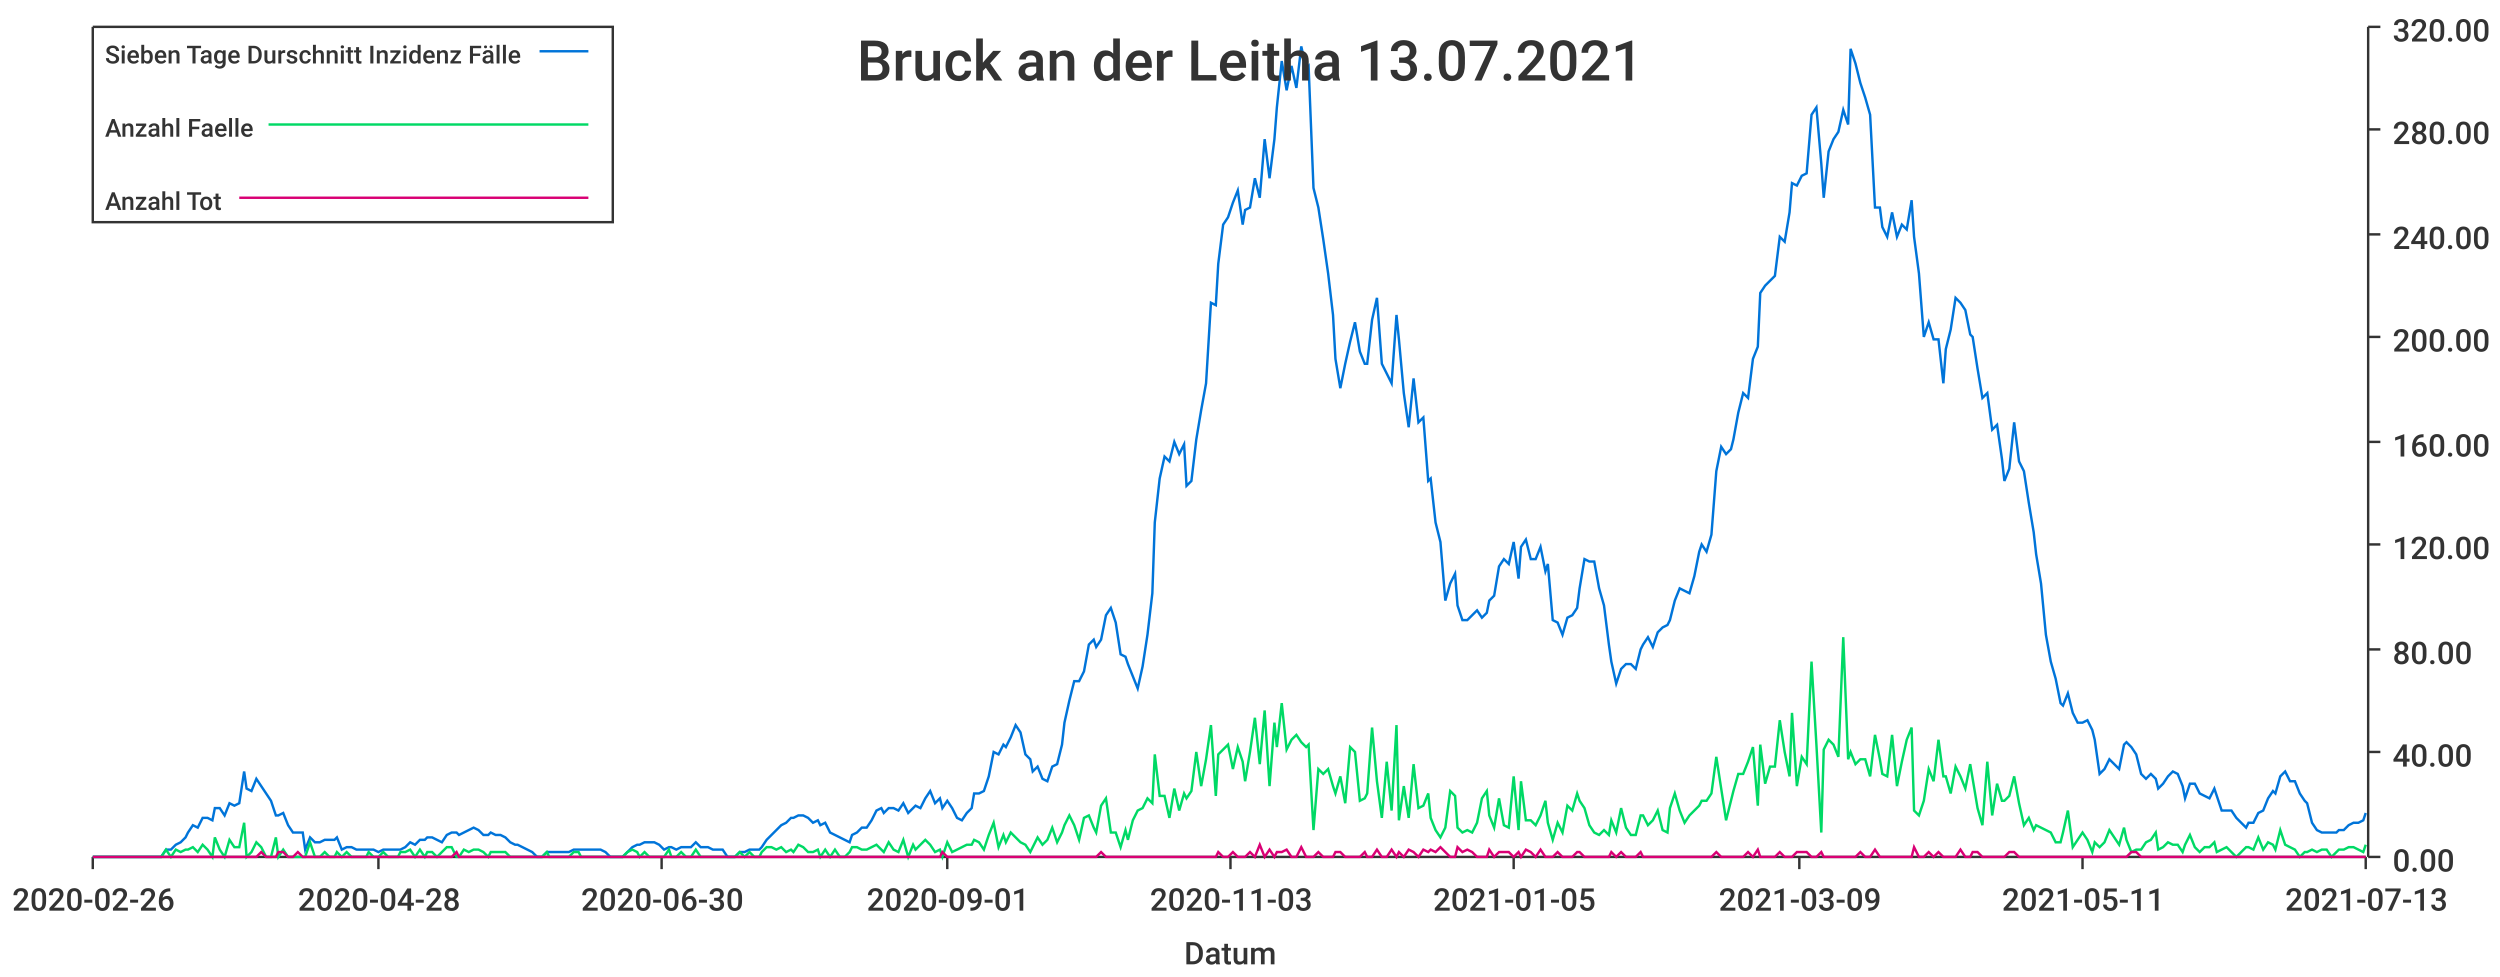
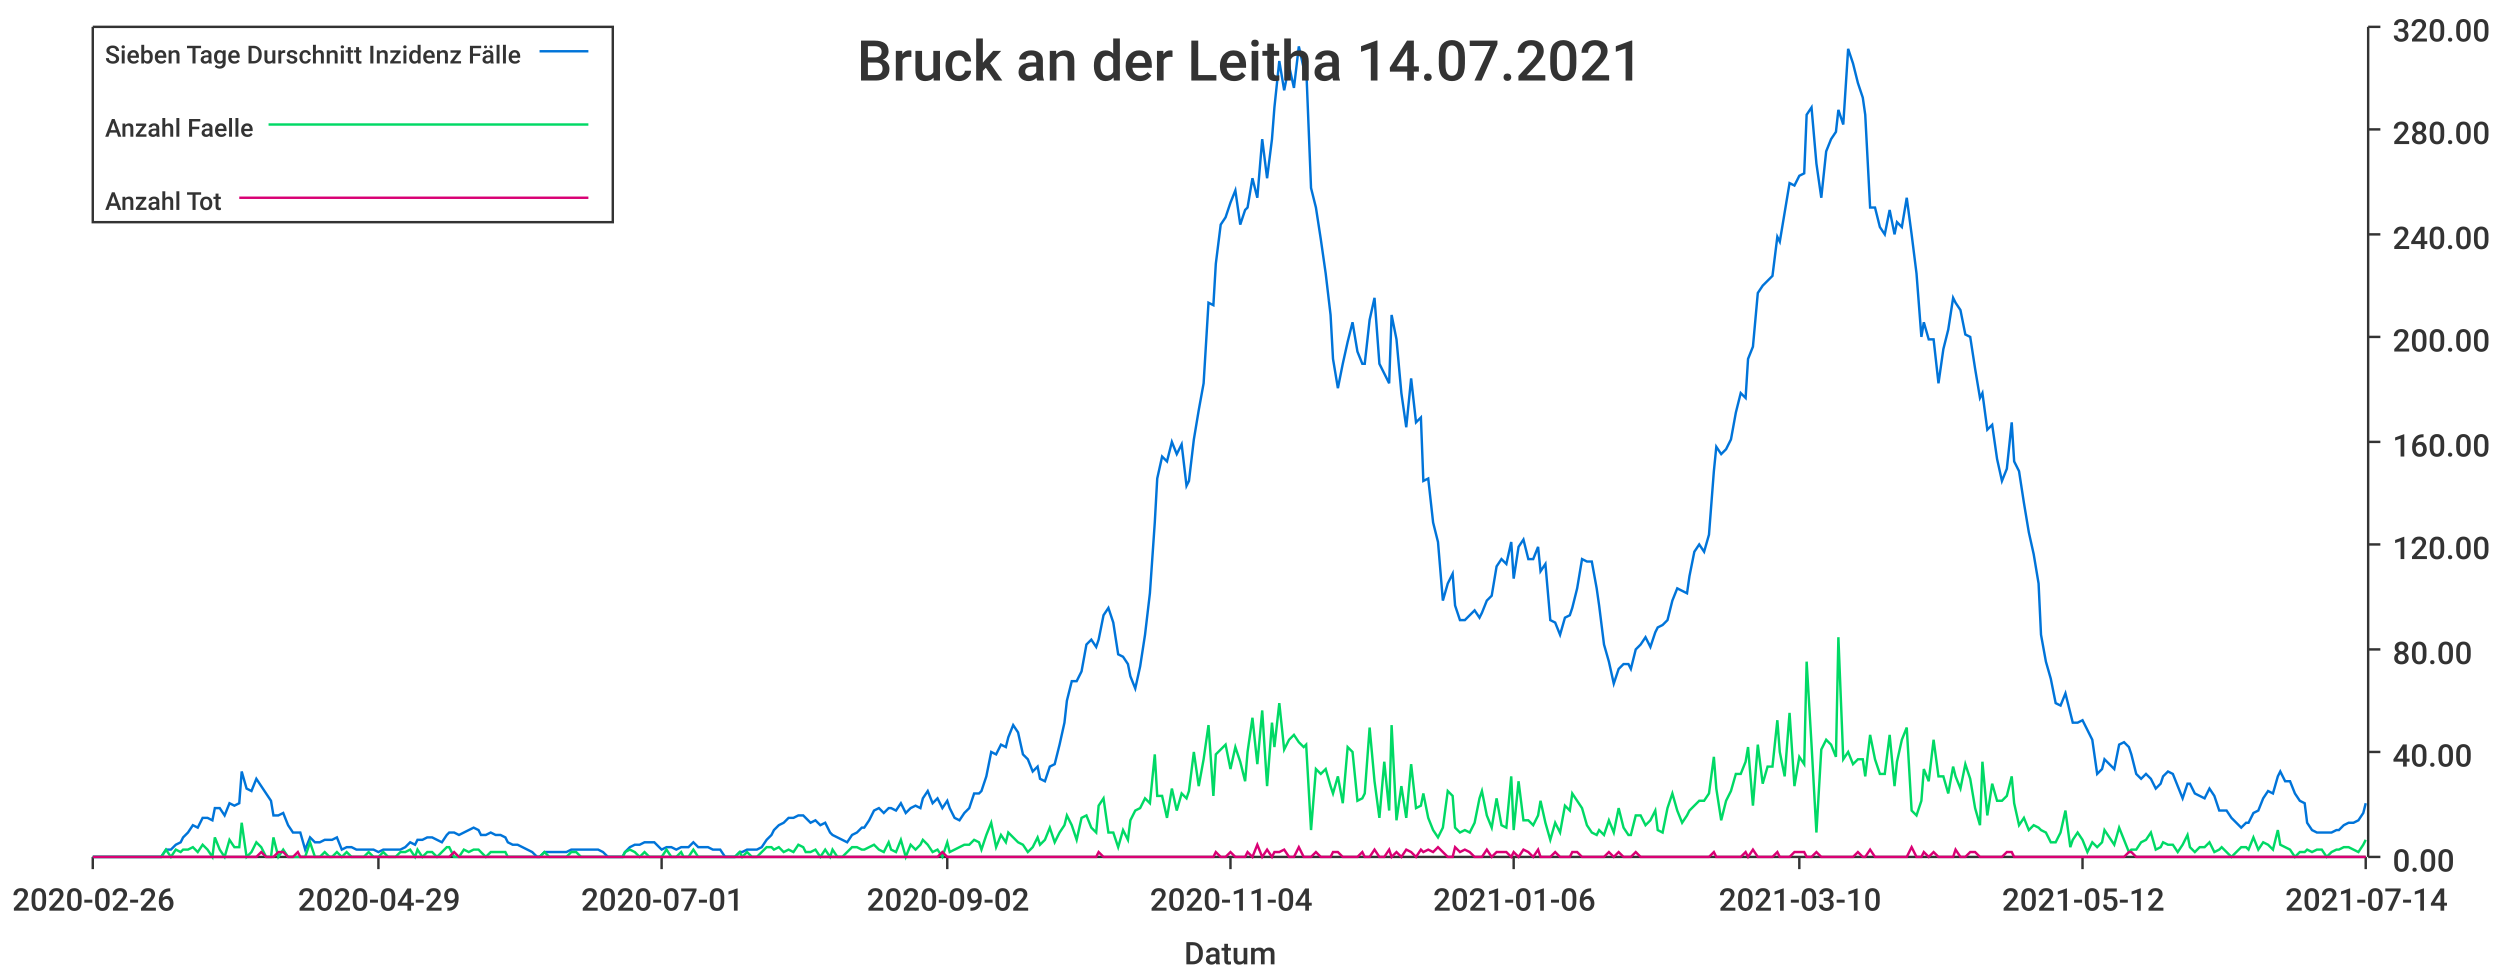
<svg xmlns="http://www.w3.org/2000/svg" width="1024" height="400">\n<path d="M 0 0 L 1024 0 L 1024 400 L 0 400 L 0 0" style="stroke-width:0;stroke:rgba(255,255,255,1.0);fill:rgba(255,255,255,1.0)" />
  <path d="M 38 11 L 969 11 L 969 351 L 38 351 L 38 11" style="stroke-width:0;stroke:rgba(255,255,255,1.0);fill:rgba(255,255,255,1.0)" />
  <path d="M 38 351 L 969 351" style="stroke-width:1;stroke:rgba(51,51,51,1.0);fill:none" />
  <path d="M 38 351 L 38 356" style="stroke-width:1;stroke:rgba(51,51,51,1.0);fill:none" />
  <text x="5" y="373" style="stroke-width:0;stroke:none;fill:rgba(51,51,51,1.0);font-size:12.8px;font-family:'Roboto Medium',sans-serif">2020-02-26</text>
  <path d="M 155 351 L 155 356" style="stroke-width:1;stroke:rgba(51,51,51,1.0);fill:none" />
-   <text x="122" y="373" style="stroke-width:0;stroke:none;fill:rgba(51,51,51,1.0);font-size:12.8px;font-family:'Roboto Medium',sans-serif">2020-04-28</text>
+   <text x="122" y="373" style="stroke-width:0;stroke:none;fill:rgba(51,51,51,1.0);font-size:12.8px;font-family:'Roboto Medium',sans-serif">2020-04-29</text>
  <path d="M 271 351 L 271 356" style="stroke-width:1;stroke:rgba(51,51,51,1.0);fill:none" />
-   <text x="238" y="373" style="stroke-width:0;stroke:none;fill:rgba(51,51,51,1.0);font-size:12.8px;font-family:'Roboto Medium',sans-serif">2020-06-30</text>
+   <text x="238" y="373" style="stroke-width:0;stroke:none;fill:rgba(51,51,51,1.0);font-size:12.8px;font-family:'Roboto Medium',sans-serif">2020-07-01</text>
  <path d="M 388 351 L 388 356" style="stroke-width:1;stroke:rgba(51,51,51,1.0);fill:none" />
-   <text x="355" y="373" style="stroke-width:0;stroke:none;fill:rgba(51,51,51,1.0);font-size:12.8px;font-family:'Roboto Medium',sans-serif">2020-09-01</text>
+   <text x="355" y="373" style="stroke-width:0;stroke:none;fill:rgba(51,51,51,1.0);font-size:12.8px;font-family:'Roboto Medium',sans-serif">2020-09-02</text>
  <path d="M 504 351 L 504 356" style="stroke-width:1;stroke:rgba(51,51,51,1.0);fill:none" />
-   <text x="471" y="373" style="stroke-width:0;stroke:none;fill:rgba(51,51,51,1.0);font-size:12.8px;font-family:'Roboto Medium',sans-serif">2020-11-03</text>
+   <text x="471" y="373" style="stroke-width:0;stroke:none;fill:rgba(51,51,51,1.0);font-size:12.8px;font-family:'Roboto Medium',sans-serif">2020-11-04</text>
  <path d="M 620 351 L 620 356" style="stroke-width:1;stroke:rgba(51,51,51,1.0);fill:none" />
-   <text x="587" y="373" style="stroke-width:0;stroke:none;fill:rgba(51,51,51,1.0);font-size:12.8px;font-family:'Roboto Medium',sans-serif">2021-01-05</text>
+   <text x="587" y="373" style="stroke-width:0;stroke:none;fill:rgba(51,51,51,1.0);font-size:12.8px;font-family:'Roboto Medium',sans-serif">2021-01-06</text>
  <path d="M 737 351 L 737 356" style="stroke-width:1;stroke:rgba(51,51,51,1.0);fill:none" />
-   <text x="704" y="373" style="stroke-width:0;stroke:none;fill:rgba(51,51,51,1.0);font-size:12.8px;font-family:'Roboto Medium',sans-serif">2021-03-09</text>
+   <text x="704" y="373" style="stroke-width:0;stroke:none;fill:rgba(51,51,51,1.0);font-size:12.8px;font-family:'Roboto Medium',sans-serif">2021-03-10</text>
  <path d="M 853 351 L 853 356" style="stroke-width:1;stroke:rgba(51,51,51,1.0);fill:none" />
-   <text x="820" y="373" style="stroke-width:0;stroke:none;fill:rgba(51,51,51,1.0);font-size:12.8px;font-family:'Roboto Medium',sans-serif">2021-05-11</text>
+   <text x="820" y="373" style="stroke-width:0;stroke:none;fill:rgba(51,51,51,1.0);font-size:12.8px;font-family:'Roboto Medium',sans-serif">2021-05-12</text>
  <path d="M 969 351 L 969 356" style="stroke-width:1;stroke:rgba(51,51,51,1.0);fill:none" />
-   <text x="936" y="373" style="stroke-width:0;stroke:none;fill:rgba(51,51,51,1.0);font-size:12.8px;font-family:'Roboto Medium',sans-serif">2021-07-13</text>
+   <text x="936" y="373" style="stroke-width:0;stroke:none;fill:rgba(51,51,51,1.0);font-size:12.8px;font-family:'Roboto Medium',sans-serif">2021-07-14</text>
  <text x="485" y="395" style="stroke-width:0;stroke:none;fill:rgba(51,51,51,1.0);font-size:12.8px;font-family:'Roboto Medium',sans-serif">Datum</text>
  <path d="M 970 351 L 970 11" style="stroke-width:1;stroke:rgba(51,51,51,1.0);fill:none" />
  <path d="M 970 351 L 975 351" style="stroke-width:1;stroke:rgba(51,51,51,1.0);fill:none" />
  <text x="980" y="357" style="stroke-width:0;stroke:none;fill:rgba(51,51,51,1.0);font-size:12.8px;font-family:'Roboto Medium',sans-serif">0.00</text>
  <path d="M 970 308 L 975 308" style="stroke-width:1;stroke:rgba(51,51,51,1.0);fill:none" />
  <text x="980" y="314" style="stroke-width:0;stroke:none;fill:rgba(51,51,51,1.0);font-size:12.8px;font-family:'Roboto Medium',sans-serif">40.00</text>
  <path d="M 970 266 L 975 266" style="stroke-width:1;stroke:rgba(51,51,51,1.0);fill:none" />
  <text x="980" y="272" style="stroke-width:0;stroke:none;fill:rgba(51,51,51,1.0);font-size:12.8px;font-family:'Roboto Medium',sans-serif">80.00</text>
  <path d="M 970 223 L 975 223" style="stroke-width:1;stroke:rgba(51,51,51,1.0);fill:none" />
  <text x="980" y="229" style="stroke-width:0;stroke:none;fill:rgba(51,51,51,1.0);font-size:12.8px;font-family:'Roboto Medium',sans-serif">120.00</text>
  <path d="M 970 181 L 975 181" style="stroke-width:1;stroke:rgba(51,51,51,1.0);fill:none" />
  <text x="980" y="187" style="stroke-width:0;stroke:none;fill:rgba(51,51,51,1.0);font-size:12.8px;font-family:'Roboto Medium',sans-serif">160.00</text>
  <path d="M 970 138 L 975 138" style="stroke-width:1;stroke:rgba(51,51,51,1.0);fill:none" />
  <text x="980" y="144" style="stroke-width:0;stroke:none;fill:rgba(51,51,51,1.0);font-size:12.8px;font-family:'Roboto Medium',sans-serif">200.00</text>
  <path d="M 970 96 L 975 96" style="stroke-width:1;stroke:rgba(51,51,51,1.0);fill:none" />
  <text x="980" y="102" style="stroke-width:0;stroke:none;fill:rgba(51,51,51,1.0);font-size:12.8px;font-family:'Roboto Medium',sans-serif">240.00</text>
  <path d="M 970 53 L 975 53" style="stroke-width:1;stroke:rgba(51,51,51,1.0);fill:none" />
  <text x="980" y="59" style="stroke-width:0;stroke:none;fill:rgba(51,51,51,1.0);font-size:12.8px;font-family:'Roboto Medium',sans-serif">280.00</text>
  <path d="M 970 11 L 975 11" style="stroke-width:1;stroke:rgba(51,51,51,1.0);fill:none" />
  <text x="980" y="17" style="stroke-width:0;stroke:none;fill:rgba(51,51,51,1.0);font-size:12.8px;font-family:'Roboto Medium',sans-serif">320.00</text>
-   <path d="M 38 351 L 40 351 L 42 351 L 44 351 L 46 351 L 48 351 L 50 351 L 51 351 L 53 351 L 55 351 L 57 351 L 59 351 L 61 351 L 63 351 L 64 351 L 66 351 L 68 348 L 70 348 L 72 346 L 74 345 L 76 343 L 77 341 L 79 338 L 81 339 L 83 335 L 85 335 L 87 336 L 88 331 L 90 331 L 92 334 L 94 329 L 96 330 L 98 329 L 100 316 L 101 323 L 103 324 L 105 319 L 107 322 L 109 325 L 111 328 L 113 334 L 114 334 L 116 333 L 118 338 L 120 341 L 122 341 L 124 341 L 125 348 L 127 343 L 129 345 L 131 345 L 133 344 L 135 344 L 137 344 L 138 343 L 140 348 L 142 347 L 144 347 L 146 348 L 148 348 L 150 348 L 151 348 L 153 348 L 155 349 L 157 348 L 159 348 L 161 348 L 163 348 L 164 348 L 166 347 L 168 345 L 170 346 L 172 344 L 174 344 L 175 343 L 177 343 L 179 344 L 181 345 L 183 342 L 185 341 L 187 341 L 188 342 L 190 341 L 192 340 L 194 339 L 196 340 L 198 342 L 200 342 L 201 341 L 203 342 L 205 342 L 207 343 L 209 345 L 211 346 L 212 346 L 214 347 L 216 348 L 218 349 L 220 351 L 222 351 L 224 349 L 225 349 L 227 349 L 229 349 L 231 349 L 233 349 L 235 348 L 237 348 L 238 348 L 240 348 L 242 348 L 244 348 L 246 348 L 248 349 L 250 351 L 251 351 L 253 351 L 255 351 L 257 349 L 259 347 L 261 346 L 262 346 L 264 345 L 266 345 L 268 345 L 270 346 L 272 348 L 274 347 L 275 347 L 277 348 L 279 347 L 281 347 L 283 347 L 285 345 L 287 347 L 288 347 L 290 347 L 292 348 L 294 348 L 296 348 L 298 351 L 299 351 L 301 351 L 303 349 L 305 349 L 307 348 L 309 348 L 311 348 L 312 347 L 314 344 L 316 342 L 318 340 L 320 338 L 322 337 L 324 335 L 325 335 L 327 334 L 329 334 L 331 335 L 333 337 L 335 336 L 336 338 L 338 337 L 340 341 L 342 342 L 344 343 L 346 344 L 348 345 L 349 342 L 351 341 L 353 339 L 355 339 L 357 336 L 359 332 L 361 331 L 362 333 L 364 331 L 366 331 L 368 332 L 370 329 L 372 333 L 374 331 L 375 330 L 377 331 L 379 327 L 381 324 L 383 329 L 385 327 L 386 331 L 388 328 L 390 331 L 392 335 L 394 336 L 396 333 L 398 331 L 399 325 L 401 325 L 403 324 L 405 318 L 407 308 L 409 309 L 411 305 L 412 306 L 414 302 L 416 297 L 418 300 L 420 309 L 422 311 L 423 316 L 425 314 L 427 319 L 429 320 L 431 314 L 433 313 L 435 305 L 436 296 L 438 287 L 440 279 L 442 279 L 444 275 L 446 264 L 448 262 L 449 265 L 451 262 L 453 252 L 455 249 L 457 255 L 459 268 L 461 269 L 462 272 L 464 277 L 466 282 L 468 273 L 470 260 L 472 243 L 473 214 L 475 196 L 477 187 L 479 189 L 481 181 L 483 186 L 485 182 L 486 199 L 488 197 L 490 180 L 492 168 L 494 157 L 496 124 L 498 125 L 499 108 L 501 92 L 503 89 L 505 83 L 507 78 L 509 92 L 510 86 L 512 85 L 514 73 L 516 81 L 518 57 L 520 73 L 522 57 L 523 44 L 525 25 L 527 37 L 529 27 L 531 36 L 533 19 L 535 28 L 536 27 L 538 77 L 540 85 L 542 98 L 544 112 L 546 129 L 547 147 L 549 159 L 551 149 L 553 140 L 555 132 L 557 144 L 559 149 L 560 149 L 562 131 L 564 122 L 566 149 L 568 153 L 570 157 L 572 129 L 573 139 L 575 161 L 577 175 L 579 155 L 581 173 L 583 171 L 585 197 L 586 196 L 588 214 L 590 222 L 592 246 L 594 239 L 596 235 L 597 248 L 599 254 L 601 254 L 603 252 L 605 250 L 607 253 L 609 251 L 610 246 L 612 244 L 614 232 L 616 229 L 618 231 L 620 222 L 622 237 L 623 224 L 625 221 L 627 229 L 629 229 L 631 224 L 633 234 L 634 231 L 636 254 L 638 255 L 640 260 L 642 253 L 644 252 L 646 249 L 647 241 L 649 229 L 651 230 L 653 230 L 655 241 L 657 248 L 659 264 L 660 271 L 662 280 L 664 274 L 666 272 L 668 272 L 670 274 L 672 266 L 673 264 L 675 261 L 677 265 L 679 259 L 681 257 L 683 256 L 684 254 L 686 246 L 688 241 L 690 242 L 692 243 L 694 236 L 696 226 L 697 223 L 699 226 L 701 219 L 703 193 L 705 183 L 707 186 L 709 184 L 710 180 L 712 169 L 714 161 L 716 163 L 718 147 L 720 142 L 721 120 L 723 117 L 725 115 L 727 113 L 729 97 L 731 99 L 733 87 L 734 75 L 736 76 L 738 72 L 740 71 L 742 47 L 744 44 L 746 67 L 747 81 L 749 62 L 751 57 L 753 54 L 755 45 L 757 51 L 758 20 L 760 26 L 762 34 L 764 40 L 766 47 L 768 85 L 770 85 L 771 93 L 773 97 L 775 87 L 777 97 L 779 92 L 781 94 L 783 82 L 784 97 L 786 112 L 788 138 L 790 132 L 792 139 L 794 139 L 796 157 L 797 143 L 799 135 L 801 122 L 803 124 L 805 127 L 807 137 L 808 138 L 810 151 L 812 163 L 814 161 L 816 176 L 818 174 L 820 188 L 821 197 L 823 192 L 825 173 L 827 189 L 829 193 L 831 206 L 833 218 L 834 227 L 836 239 L 838 260 L 840 271 L 842 278 L 844 288 L 845 289 L 847 284 L 849 292 L 851 296 L 853 296 L 855 295 L 857 299 L 858 303 L 860 317 L 862 315 L 864 311 L 866 313 L 868 315 L 870 305 L 871 304 L 873 306 L 875 309 L 877 317 L 879 319 L 881 317 L 883 319 L 884 323 L 886 321 L 888 318 L 890 316 L 892 317 L 894 322 L 895 327 L 897 321 L 899 321 L 901 325 L 903 326 L 905 327 L 907 323 L 908 326 L 910 332 L 912 332 L 914 332 L 916 335 L 918 337 L 920 339 L 921 337 L 923 337 L 925 333 L 927 332 L 929 327 L 931 324 L 932 325 L 934 318 L 936 316 L 938 320 L 940 320 L 942 325 L 944 328 L 945 329 L 947 337 L 949 340 L 951 341 L 953 341 L 955 341 L 957 341 L 958 340 L 960 340 L 962 338 L 964 337 L 966 337 L 968 336 L 969 333" style="stroke-width:1;stroke:rgba(0,116,217,1.0);fill:none" />
-   <path d="M 38 351 L 40 351 L 42 351 L 44 351 L 46 351 L 48 351 L 50 351 L 51 351 L 53 351 L 55 351 L 57 351 L 59 351 L 61 351 L 63 351 L 64 351 L 66 351 L 68 348 L 70 351 L 72 348 L 74 349 L 76 348 L 77 348 L 79 347 L 81 349 L 83 346 L 85 348 L 87 351 L 88 343 L 90 348 L 92 351 L 94 344 L 96 347 L 98 347 L 100 337 L 101 351 L 103 349 L 105 345 L 107 347 L 109 351 L 111 351 L 113 343 L 114 351 L 116 348 L 118 351 L 120 351 L 122 351 L 124 351 L 125 351 L 127 345 L 129 351 L 131 351 L 133 349 L 135 351 L 137 351 L 138 349 L 140 351 L 142 349 L 144 351 L 146 351 L 148 351 L 150 351 L 151 349 L 153 351 L 155 351 L 157 349 L 159 351 L 161 351 L 163 351 L 164 349 L 166 349 L 168 348 L 170 351 L 172 348 L 174 351 L 175 349 L 177 349 L 179 351 L 181 349 L 183 347 L 185 347 L 187 351 L 188 351 L 190 348 L 192 349 L 194 348 L 196 348 L 198 349 L 200 351 L 201 349 L 203 349 L 205 349 L 207 349 L 209 351 L 211 351 L 212 351 L 214 351 L 216 351 L 218 351 L 220 351 L 222 351 L 224 349 L 225 351 L 227 351 L 229 351 L 231 351 L 233 351 L 235 349 L 237 349 L 238 351 L 240 351 L 242 351 L 244 351 L 246 351 L 248 351 L 250 351 L 251 351 L 253 351 L 255 351 L 257 349 L 259 348 L 261 349 L 262 351 L 264 349 L 266 351 L 268 351 L 270 351 L 272 351 L 274 348 L 275 351 L 277 351 L 279 349 L 281 351 L 283 351 L 285 348 L 287 351 L 288 351 L 290 351 L 292 351 L 294 351 L 296 351 L 298 351 L 299 351 L 301 351 L 303 349 L 305 351 L 307 349 L 309 351 L 311 351 L 312 349 L 314 347 L 316 347 L 318 348 L 320 347 L 322 349 L 324 348 L 325 349 L 327 346 L 329 347 L 331 349 L 333 349 L 335 348 L 336 351 L 338 348 L 340 351 L 342 348 L 344 351 L 346 351 L 348 349 L 349 347 L 351 347 L 353 348 L 355 348 L 357 347 L 359 346 L 361 348 L 362 349 L 364 345 L 366 348 L 368 349 L 370 344 L 372 351 L 374 346 L 375 348 L 377 346 L 379 344 L 381 346 L 383 349 L 385 348 L 386 351 L 388 345 L 390 349 L 392 348 L 394 347 L 396 346 L 398 346 L 399 344 L 401 345 L 403 348 L 405 342 L 407 337 L 409 347 L 411 342 L 412 345 L 414 341 L 416 343 L 418 345 L 420 346 L 422 349 L 423 347 L 425 343 L 427 346 L 429 344 L 431 339 L 433 345 L 435 341 L 436 338 L 438 334 L 440 338 L 442 344 L 444 335 L 446 334 L 448 339 L 449 341 L 451 330 L 453 327 L 455 341 L 457 341 L 459 347 L 461 340 L 462 344 L 464 336 L 466 332 L 468 331 L 470 327 L 472 329 L 473 309 L 475 326 L 477 326 L 479 335 L 481 323 L 483 332 L 485 325 L 486 327 L 488 324 L 490 308 L 492 322 L 494 311 L 496 297 L 498 326 L 499 309 L 501 307 L 503 305 L 505 315 L 507 306 L 509 312 L 510 320 L 512 308 L 514 294 L 516 313 L 518 291 L 520 322 L 522 296 L 523 306 L 525 288 L 527 307 L 529 303 L 531 301 L 533 304 L 535 306 L 536 305 L 538 340 L 540 315 L 542 317 L 544 315 L 546 322 L 547 325 L 549 318 L 551 329 L 553 306 L 555 308 L 557 328 L 559 327 L 560 325 L 562 298 L 564 320 L 566 335 L 568 312 L 570 332 L 572 297 L 573 336 L 575 322 L 577 335 L 579 313 L 581 331 L 583 330 L 585 325 L 586 335 L 588 340 L 590 343 L 592 339 L 594 324 L 596 326 L 597 339 L 599 341 L 601 340 L 603 341 L 605 337 L 607 327 L 609 324 L 610 334 L 612 339 L 614 327 L 616 338 L 618 339 L 620 318 L 622 340 L 623 320 L 625 336 L 627 336 L 629 338 L 631 334 L 633 328 L 634 337 L 636 344 L 638 337 L 640 341 L 642 330 L 644 332 L 646 325 L 647 328 L 649 331 L 651 338 L 653 341 L 655 342 L 657 340 L 659 342 L 660 336 L 662 341 L 664 331 L 666 339 L 668 342 L 670 342 L 672 334 L 673 334 L 675 338 L 677 336 L 679 332 L 681 340 L 683 341 L 684 331 L 686 325 L 688 332 L 690 337 L 692 334 L 694 332 L 696 330 L 697 328 L 699 328 L 701 325 L 703 310 L 705 323 L 707 336 L 709 328 L 710 324 L 712 317 L 714 317 L 716 312 L 718 306 L 720 330 L 721 305 L 723 321 L 725 314 L 727 314 L 729 295 L 731 308 L 733 318 L 734 292 L 736 322 L 738 310 L 740 313 L 742 271 L 744 305 L 746 341 L 747 307 L 749 303 L 751 305 L 753 310 L 755 261 L 757 311 L 758 308 L 760 313 L 762 311 L 764 311 L 766 318 L 768 301 L 770 311 L 771 317 L 773 318 L 775 301 L 777 322 L 779 312 L 781 303 L 783 298 L 784 332 L 786 334 L 788 328 L 790 315 L 792 320 L 794 303 L 796 318 L 797 318 L 799 325 L 801 314 L 803 318 L 805 323 L 807 313 L 808 319 L 810 331 L 812 338 L 814 312 L 816 334 L 818 321 L 820 328 L 821 328 L 823 326 L 825 318 L 827 329 L 829 338 L 831 335 L 833 340 L 834 338 L 836 339 L 838 340 L 840 341 L 842 345 L 844 345 L 845 341 L 847 332 L 849 347 L 851 344 L 853 341 L 855 344 L 857 349 L 858 345 L 860 347 L 862 345 L 864 340 L 866 343 L 868 346 L 870 339 L 871 344 L 873 349 L 875 348 L 877 348 L 879 345 L 881 344 L 883 341 L 884 348 L 886 347 L 888 345 L 890 346 L 892 346 L 894 349 L 895 346 L 897 342 L 899 347 L 901 349 L 903 347 L 905 347 L 907 345 L 908 349 L 910 348 L 912 347 L 914 349 L 916 351 L 918 349 L 920 347 L 921 347 L 923 348 L 925 343 L 927 348 L 929 345 L 931 346 L 932 348 L 934 340 L 936 346 L 938 347 L 940 348 L 942 351 L 944 349 L 945 349 L 947 348 L 949 349 L 951 348 L 953 348 L 955 351 L 957 349 L 958 348 L 960 348 L 962 347 L 964 347 L 966 348 L 968 349 L 969 346" style="stroke-width:1;stroke:rgba(0,217,101,1.0);fill:none" />
-   <path d="M 38 351 L 40 351 L 42 351 L 44 351 L 46 351 L 48 351 L 50 351 L 51 351 L 53 351 L 55 351 L 57 351 L 59 351 L 61 351 L 63 351 L 64 351 L 66 351 L 68 351 L 70 351 L 72 351 L 74 351 L 76 351 L 77 351 L 79 351 L 81 351 L 83 351 L 85 351 L 87 351 L 88 351 L 90 351 L 92 351 L 94 351 L 96 351 L 98 351 L 100 351 L 101 351 L 103 351 L 105 351 L 107 349 L 109 351 L 111 351 L 113 351 L 114 349 L 116 349 L 118 351 L 120 351 L 122 349 L 124 351 L 125 351 L 127 351 L 129 351 L 131 351 L 133 351 L 135 351 L 137 351 L 138 351 L 140 351 L 142 351 L 144 351 L 146 351 L 148 351 L 150 351 L 151 351 L 153 351 L 155 351 L 157 351 L 159 351 L 161 351 L 163 351 L 164 351 L 166 351 L 168 351 L 170 351 L 172 351 L 174 351 L 175 351 L 177 351 L 179 351 L 181 351 L 183 351 L 185 351 L 187 349 L 188 351 L 190 351 L 192 351 L 194 351 L 196 351 L 198 351 L 200 351 L 201 351 L 203 351 L 205 351 L 207 351 L 209 351 L 211 351 L 212 351 L 214 351 L 216 351 L 218 351 L 220 351 L 222 351 L 224 351 L 225 351 L 227 351 L 229 351 L 231 351 L 233 351 L 235 351 L 237 351 L 238 351 L 240 351 L 242 351 L 244 351 L 246 351 L 248 351 L 250 351 L 251 351 L 253 351 L 255 351 L 257 351 L 259 351 L 261 351 L 262 351 L 264 351 L 266 351 L 268 351 L 270 351 L 272 351 L 274 351 L 275 351 L 277 351 L 279 351 L 281 351 L 283 351 L 285 351 L 287 351 L 288 351 L 290 351 L 292 351 L 294 351 L 296 351 L 298 351 L 299 351 L 301 351 L 303 351 L 305 351 L 307 351 L 309 351 L 311 351 L 312 351 L 314 351 L 316 351 L 318 351 L 320 351 L 322 351 L 324 351 L 325 351 L 327 351 L 329 351 L 331 351 L 333 351 L 335 351 L 336 351 L 338 351 L 340 351 L 342 351 L 344 351 L 346 351 L 348 351 L 349 351 L 351 351 L 353 351 L 355 351 L 357 351 L 359 351 L 361 351 L 362 351 L 364 351 L 366 351 L 368 351 L 370 351 L 372 351 L 374 351 L 375 351 L 377 351 L 379 351 L 381 351 L 383 351 L 385 351 L 386 349 L 388 351 L 390 351 L 392 351 L 394 351 L 396 351 L 398 351 L 399 351 L 401 351 L 403 351 L 405 351 L 407 351 L 409 351 L 411 351 L 412 351 L 414 351 L 416 351 L 418 351 L 420 351 L 422 351 L 423 351 L 425 351 L 427 351 L 429 351 L 431 351 L 433 351 L 435 351 L 436 351 L 438 351 L 440 351 L 442 351 L 444 351 L 446 351 L 448 351 L 449 351 L 451 349 L 453 351 L 455 351 L 457 351 L 459 351 L 461 351 L 462 351 L 464 351 L 466 351 L 468 351 L 470 351 L 472 351 L 473 351 L 475 351 L 477 351 L 479 351 L 481 351 L 483 351 L 485 351 L 486 351 L 488 351 L 490 351 L 492 351 L 494 351 L 496 351 L 498 351 L 499 349 L 501 351 L 503 351 L 505 349 L 507 351 L 509 351 L 510 351 L 512 349 L 514 351 L 516 346 L 518 351 L 520 348 L 522 351 L 523 349 L 525 349 L 527 348 L 529 351 L 531 351 L 533 347 L 535 351 L 536 351 L 538 351 L 540 349 L 542 351 L 544 351 L 546 351 L 547 349 L 549 349 L 551 351 L 553 351 L 555 351 L 557 351 L 559 349 L 560 351 L 562 351 L 564 348 L 566 351 L 568 351 L 570 348 L 572 351 L 573 349 L 575 351 L 577 348 L 579 349 L 581 351 L 583 348 L 585 349 L 586 348 L 588 349 L 590 347 L 592 349 L 594 351 L 596 351 L 597 347 L 599 349 L 601 348 L 603 349 L 605 351 L 607 351 L 609 351 L 610 348 L 612 351 L 614 349 L 616 349 L 618 349 L 620 351 L 622 349 L 623 351 L 625 348 L 627 349 L 629 351 L 631 348 L 633 351 L 634 351 L 636 351 L 638 349 L 640 351 L 642 351 L 644 351 L 646 349 L 647 349 L 649 351 L 651 351 L 653 351 L 655 351 L 657 351 L 659 351 L 660 349 L 662 351 L 664 349 L 666 351 L 668 351 L 670 351 L 672 349 L 673 351 L 675 351 L 677 351 L 679 351 L 681 351 L 683 351 L 684 351 L 686 351 L 688 351 L 690 351 L 692 351 L 694 351 L 696 351 L 697 351 L 699 351 L 701 351 L 703 349 L 705 351 L 707 351 L 709 351 L 710 351 L 712 351 L 714 351 L 716 349 L 718 351 L 720 348 L 721 351 L 723 351 L 725 351 L 727 351 L 729 349 L 731 351 L 733 351 L 734 351 L 736 349 L 738 349 L 740 349 L 742 351 L 744 351 L 746 349 L 747 351 L 749 351 L 751 351 L 753 351 L 755 351 L 757 351 L 758 351 L 760 351 L 762 349 L 764 351 L 766 351 L 768 348 L 770 351 L 771 351 L 773 351 L 775 351 L 777 351 L 779 351 L 781 351 L 783 351 L 784 347 L 786 351 L 788 351 L 790 349 L 792 351 L 794 349 L 796 351 L 797 351 L 799 351 L 801 351 L 803 348 L 805 351 L 807 351 L 808 349 L 810 349 L 812 351 L 814 351 L 816 351 L 818 351 L 820 351 L 821 351 L 823 349 L 825 349 L 827 351 L 829 351 L 831 351 L 833 351 L 834 351 L 836 351 L 838 351 L 840 351 L 842 351 L 844 351 L 845 351 L 847 351 L 849 351 L 851 351 L 853 351 L 855 351 L 857 351 L 858 351 L 860 351 L 862 351 L 864 351 L 866 351 L 868 351 L 870 351 L 871 351 L 873 349 L 875 349 L 877 351 L 879 351 L 881 351 L 883 351 L 884 351 L 886 351 L 888 351 L 890 351 L 892 351 L 894 351 L 895 351 L 897 351 L 899 351 L 901 351 L 903 351 L 905 351 L 907 351 L 908 351 L 910 351 L 912 351 L 914 351 L 916 351 L 918 351 L 920 351 L 921 351 L 923 351 L 925 351 L 927 351 L 929 351 L 931 351 L 932 351 L 934 351 L 936 351 L 938 351 L 940 351 L 942 351 L 944 351 L 945 351 L 947 351 L 949 351 L 951 351 L 953 351 L 955 351 L 957 351 L 958 351 L 960 351 L 962 351 L 964 351 L 966 351 L 968 351 L 969 351" style="stroke-width:1;stroke:rgba(217,0,116,1.0);fill:none" />
-   <text x="351" y="33" style="stroke-width:0;stroke:none;fill:rgba(51,51,51,1.0);font-size:23.0px;font-family:'Roboto Medium',sans-serif">Bruck an der Leitha 13.07.2021</text>
+   <path d="M 38 351 L 40 351 L 42 351 L 44 351 L 46 351 L 48 351 L 50 351 L 51 351 L 53 351 L 55 351 L 57 351 L 59 351 L 61 351 L 63 351 L 64 351 L 66 351 L 68 348 L 70 348 L 72 346 L 74 345 L 75 343 L 77 341 L 79 338 L 81 339 L 83 335 L 85 335 L 87 336 L 88 331 L 90 331 L 92 334 L 94 329 L 96 330 L 98 329 L 99 316 L 101 323 L 103 324 L 105 319 L 107 322 L 109 325 L 111 328 L 112 334 L 114 334 L 116 333 L 118 338 L 120 341 L 122 341 L 123 341 L 125 348 L 127 343 L 129 345 L 131 345 L 133 344 L 135 344 L 136 344 L 138 343 L 140 348 L 142 347 L 144 347 L 146 348 L 147 348 L 149 348 L 151 348 L 153 348 L 155 349 L 157 348 L 159 348 L 160 348 L 162 348 L 164 348 L 166 347 L 168 345 L 170 346 L 171 344 L 173 344 L 175 343 L 177 343 L 179 344 L 181 345 L 183 342 L 184 341 L 186 341 L 188 342 L 190 341 L 192 340 L 194 339 L 196 340 L 197 342 L 199 342 L 201 341 L 203 342 L 205 342 L 207 343 L 208 345 L 210 346 L 212 346 L 214 347 L 216 348 L 218 349 L 220 351 L 221 351 L 223 349 L 225 349 L 227 349 L 229 349 L 231 349 L 232 349 L 234 348 L 236 348 L 238 348 L 240 348 L 242 348 L 244 348 L 245 348 L 247 349 L 249 351 L 251 351 L 253 351 L 255 351 L 256 349 L 258 347 L 260 346 L 262 346 L 264 345 L 266 345 L 268 345 L 269 346 L 271 348 L 273 347 L 275 347 L 277 348 L 279 347 L 280 347 L 282 347 L 284 345 L 286 347 L 288 347 L 290 347 L 292 348 L 293 348 L 295 348 L 297 351 L 299 351 L 301 351 L 303 349 L 304 349 L 306 348 L 308 348 L 310 348 L 312 347 L 314 344 L 316 342 L 317 340 L 319 338 L 321 337 L 323 335 L 325 335 L 327 334 L 329 334 L 330 335 L 332 337 L 334 336 L 336 338 L 338 337 L 340 341 L 341 342 L 343 343 L 345 344 L 347 345 L 349 342 L 351 341 L 353 339 L 354 339 L 356 336 L 358 332 L 360 331 L 362 333 L 364 331 L 365 331 L 367 332 L 369 329 L 371 333 L 373 331 L 375 330 L 377 331 L 378 327 L 380 324 L 382 329 L 384 327 L 386 331 L 388 328 L 389 331 L 391 335 L 393 336 L 395 333 L 397 331 L 399 325 L 401 325 L 402 324 L 404 318 L 406 308 L 408 309 L 410 305 L 412 306 L 413 302 L 415 297 L 417 300 L 419 309 L 421 311 L 423 316 L 425 314 L 426 319 L 428 320 L 430 314 L 432 313 L 434 305 L 436 296 L 437 287 L 439 279 L 441 279 L 443 275 L 445 264 L 447 262 L 449 265 L 450 262 L 452 252 L 454 249 L 456 255 L 458 268 L 460 269 L 462 272 L 463 277 L 465 282 L 467 273 L 469 260 L 471 243 L 473 214 L 474 196 L 476 187 L 478 189 L 480 181 L 482 186 L 484 182 L 486 199 L 487 197 L 489 180 L 491 168 L 493 157 L 495 124 L 497 125 L 498 108 L 500 92 L 502 89 L 504 83 L 506 78 L 508 92 L 510 86 L 511 85 L 513 73 L 515 81 L 517 57 L 519 73 L 521 57 L 522 44 L 524 25 L 526 37 L 528 27 L 530 36 L 532 19 L 534 28 L 535 27 L 537 77 L 539 85 L 541 98 L 543 112 L 545 129 L 546 147 L 548 159 L 550 149 L 552 140 L 554 132 L 556 144 L 558 149 L 559 149 L 561 131 L 563 122 L 565 149 L 567 153 L 569 157 L 570 129 L 572 139 L 574 161 L 576 175 L 578 155 L 580 173 L 582 171 L 583 197 L 585 196 L 587 214 L 589 222 L 591 246 L 593 239 L 595 235 L 596 248 L 598 254 L 600 254 L 602 252 L 604 250 L 606 253 L 607 251 L 609 246 L 611 244 L 613 232 L 615 229 L 617 231 L 619 222 L 620 237 L 622 224 L 624 221 L 626 229 L 628 229 L 630 224 L 631 234 L 633 231 L 635 254 L 637 255 L 639 260 L 641 253 L 643 252 L 644 249 L 646 241 L 648 229 L 650 230 L 652 230 L 654 241 L 655 248 L 657 264 L 659 271 L 661 280 L 663 274 L 665 272 L 667 272 L 668 274 L 670 266 L 672 264 L 674 261 L 676 265 L 678 259 L 679 257 L 681 256 L 683 254 L 685 246 L 687 241 L 689 242 L 691 243 L 692 236 L 694 226 L 696 223 L 698 226 L 700 219 L 702 193 L 703 183 L 705 186 L 707 184 L 709 180 L 711 169 L 713 161 L 715 163 L 716 147 L 718 142 L 720 120 L 722 117 L 724 115 L 726 113 L 728 97 L 729 99 L 731 87 L 733 75 L 735 76 L 737 72 L 739 71 L 740 47 L 742 44 L 744 67 L 746 81 L 748 62 L 750 57 L 752 54 L 753 45 L 755 51 L 757 20 L 759 26 L 761 34 L 763 40 L 764 47 L 766 85 L 768 85 L 770 93 L 772 96 L 774 86 L 776 96 L 777 91 L 779 93 L 781 81 L 783 96 L 785 112 L 787 138 L 788 132 L 790 139 L 792 139 L 794 157 L 796 143 L 798 135 L 800 122 L 801 124 L 803 127 L 805 137 L 807 138 L 809 151 L 811 163 L 812 161 L 814 176 L 816 174 L 818 188 L 820 197 L 822 192 L 824 173 L 825 189 L 827 193 L 829 206 L 831 218 L 833 227 L 835 239 L 836 260 L 838 271 L 840 278 L 842 288 L 844 289 L 846 284 L 848 292 L 849 296 L 851 296 L 853 295 L 855 299 L 857 303 L 859 317 L 861 315 L 862 311 L 864 313 L 866 315 L 868 305 L 870 304 L 872 306 L 873 309 L 875 317 L 877 319 L 879 317 L 881 319 L 883 323 L 885 321 L 886 318 L 888 316 L 890 317 L 892 322 L 894 327 L 896 321 L 897 321 L 899 325 L 901 326 L 903 327 L 905 323 L 907 326 L 909 332 L 910 332 L 912 332 L 914 335 L 916 337 L 918 339 L 920 337 L 921 337 L 923 333 L 925 332 L 927 327 L 929 324 L 931 325 L 933 318 L 934 316 L 936 320 L 938 320 L 940 325 L 942 328 L 944 329 L 945 337 L 947 340 L 949 341 L 951 341 L 953 341 L 955 341 L 957 340 L 958 340 L 960 338 L 962 337 L 964 337 L 966 336 L 968 333 L 969 329" style="stroke-width:1;stroke:rgba(0,116,217,1.0);fill:none" />
+   <path d="M 38 351 L 40 351 L 42 351 L 44 351 L 46 351 L 48 351 L 50 351 L 51 351 L 53 351 L 55 351 L 57 351 L 59 351 L 61 351 L 63 351 L 64 351 L 66 351 L 68 348 L 70 351 L 72 348 L 74 349 L 75 348 L 77 348 L 79 347 L 81 349 L 83 346 L 85 348 L 87 351 L 88 343 L 90 348 L 92 351 L 94 344 L 96 347 L 98 347 L 99 337 L 101 351 L 103 349 L 105 345 L 107 347 L 109 351 L 111 351 L 112 343 L 114 351 L 116 348 L 118 351 L 120 351 L 122 351 L 123 351 L 125 351 L 127 345 L 129 351 L 131 351 L 133 349 L 135 351 L 136 351 L 138 349 L 140 351 L 142 349 L 144 351 L 146 351 L 147 351 L 149 351 L 151 349 L 153 351 L 155 351 L 157 349 L 159 351 L 160 351 L 162 351 L 164 349 L 166 349 L 168 348 L 170 351 L 171 348 L 173 351 L 175 349 L 177 349 L 179 351 L 181 349 L 183 347 L 184 347 L 186 351 L 188 351 L 190 348 L 192 349 L 194 348 L 196 348 L 197 349 L 199 351 L 201 349 L 203 349 L 205 349 L 207 349 L 208 351 L 210 351 L 212 351 L 214 351 L 216 351 L 218 351 L 220 351 L 221 351 L 223 349 L 225 351 L 227 351 L 229 351 L 231 351 L 232 351 L 234 349 L 236 349 L 238 351 L 240 351 L 242 351 L 244 351 L 245 351 L 247 351 L 249 351 L 251 351 L 253 351 L 255 351 L 256 349 L 258 348 L 260 349 L 262 351 L 264 349 L 266 351 L 268 351 L 269 351 L 271 351 L 273 348 L 275 351 L 277 351 L 279 349 L 280 351 L 282 351 L 284 348 L 286 351 L 288 351 L 290 351 L 292 351 L 293 351 L 295 351 L 297 351 L 299 351 L 301 351 L 303 349 L 304 351 L 306 349 L 308 351 L 310 351 L 312 349 L 314 347 L 316 347 L 317 348 L 319 347 L 321 349 L 323 348 L 325 349 L 327 346 L 329 347 L 330 349 L 332 349 L 334 348 L 336 351 L 338 348 L 340 351 L 341 348 L 343 351 L 345 351 L 347 349 L 349 347 L 351 347 L 353 348 L 354 348 L 356 347 L 358 346 L 360 348 L 362 349 L 364 345 L 365 348 L 367 349 L 369 344 L 371 351 L 373 346 L 375 348 L 377 346 L 378 344 L 380 346 L 382 349 L 384 348 L 386 351 L 388 345 L 389 349 L 391 348 L 393 347 L 395 346 L 397 346 L 399 344 L 401 345 L 402 348 L 404 342 L 406 337 L 408 347 L 410 342 L 412 345 L 413 341 L 415 343 L 417 345 L 419 346 L 421 349 L 423 347 L 425 343 L 426 346 L 428 344 L 430 339 L 432 345 L 434 341 L 436 338 L 437 334 L 439 338 L 441 344 L 443 335 L 445 334 L 447 339 L 449 341 L 450 330 L 452 327 L 454 341 L 456 341 L 458 347 L 460 340 L 462 344 L 463 336 L 465 332 L 467 331 L 469 327 L 471 329 L 473 309 L 474 326 L 476 326 L 478 335 L 480 323 L 482 332 L 484 325 L 486 327 L 487 324 L 489 308 L 491 322 L 493 311 L 495 297 L 497 326 L 498 309 L 500 307 L 502 305 L 504 315 L 506 306 L 508 312 L 510 320 L 511 308 L 513 294 L 515 313 L 517 291 L 519 322 L 521 296 L 522 306 L 524 288 L 526 307 L 528 303 L 530 301 L 532 304 L 534 306 L 535 305 L 537 340 L 539 315 L 541 317 L 543 315 L 545 322 L 546 325 L 548 318 L 550 329 L 552 306 L 554 308 L 556 328 L 558 327 L 559 325 L 561 298 L 563 320 L 565 335 L 567 312 L 569 332 L 570 297 L 572 336 L 574 322 L 576 335 L 578 313 L 580 331 L 582 330 L 583 325 L 585 335 L 587 340 L 589 343 L 591 339 L 593 324 L 595 326 L 596 339 L 598 341 L 600 340 L 602 341 L 604 337 L 606 327 L 607 324 L 609 334 L 611 339 L 613 327 L 615 338 L 617 339 L 619 318 L 620 340 L 622 320 L 624 336 L 626 336 L 628 338 L 630 334 L 631 328 L 633 337 L 635 344 L 637 337 L 639 341 L 641 330 L 643 332 L 644 325 L 646 328 L 648 331 L 650 338 L 652 341 L 654 342 L 655 340 L 657 342 L 659 336 L 661 341 L 663 331 L 665 339 L 667 342 L 668 342 L 670 334 L 672 334 L 674 338 L 676 336 L 678 332 L 679 340 L 681 341 L 683 331 L 685 325 L 687 332 L 689 337 L 691 334 L 692 332 L 694 330 L 696 328 L 698 328 L 700 325 L 702 310 L 703 323 L 705 336 L 707 328 L 709 324 L 711 317 L 713 317 L 715 312 L 716 306 L 718 330 L 720 305 L 722 321 L 724 314 L 726 314 L 728 295 L 729 308 L 731 318 L 733 292 L 735 322 L 737 310 L 739 313 L 740 271 L 742 305 L 744 341 L 746 307 L 748 303 L 750 305 L 752 310 L 753 261 L 755 311 L 757 308 L 759 313 L 761 311 L 763 311 L 764 318 L 766 301 L 768 311 L 770 317 L 772 317 L 774 301 L 776 322 L 777 312 L 779 303 L 781 298 L 783 332 L 785 334 L 787 328 L 788 315 L 790 320 L 792 303 L 794 318 L 796 318 L 798 325 L 800 314 L 801 318 L 803 323 L 805 313 L 807 319 L 809 331 L 811 338 L 812 312 L 814 334 L 816 321 L 818 328 L 820 328 L 822 326 L 824 318 L 825 329 L 827 338 L 829 335 L 831 340 L 833 338 L 835 339 L 836 340 L 838 341 L 840 345 L 842 345 L 844 341 L 846 332 L 848 347 L 849 344 L 851 341 L 853 344 L 855 349 L 857 345 L 859 347 L 861 345 L 862 340 L 864 343 L 866 346 L 868 339 L 870 344 L 872 349 L 873 348 L 875 348 L 877 345 L 879 344 L 881 341 L 883 348 L 885 347 L 886 345 L 888 346 L 890 346 L 892 349 L 894 346 L 896 342 L 897 347 L 899 349 L 901 347 L 903 347 L 905 345 L 907 349 L 909 348 L 910 347 L 912 349 L 914 351 L 916 349 L 918 347 L 920 347 L 921 348 L 923 343 L 925 348 L 927 345 L 929 346 L 931 348 L 933 340 L 934 346 L 936 347 L 938 348 L 940 351 L 942 349 L 944 349 L 945 348 L 947 349 L 949 348 L 951 348 L 953 351 L 955 349 L 957 348 L 958 348 L 960 347 L 962 347 L 964 348 L 966 349 L 968 346 L 969 344" style="stroke-width:1;stroke:rgba(0,217,101,1.0);fill:none" />
+   <path d="M 38 351 L 40 351 L 42 351 L 44 351 L 46 351 L 48 351 L 50 351 L 51 351 L 53 351 L 55 351 L 57 351 L 59 351 L 61 351 L 63 351 L 64 351 L 66 351 L 68 351 L 70 351 L 72 351 L 74 351 L 75 351 L 77 351 L 79 351 L 81 351 L 83 351 L 85 351 L 87 351 L 88 351 L 90 351 L 92 351 L 94 351 L 96 351 L 98 351 L 99 351 L 101 351 L 103 351 L 105 351 L 107 349 L 109 351 L 111 351 L 112 351 L 114 349 L 116 349 L 118 351 L 120 351 L 122 349 L 123 351 L 125 351 L 127 351 L 129 351 L 131 351 L 133 351 L 135 351 L 136 351 L 138 351 L 140 351 L 142 351 L 144 351 L 146 351 L 147 351 L 149 351 L 151 351 L 153 351 L 155 351 L 157 351 L 159 351 L 160 351 L 162 351 L 164 351 L 166 351 L 168 351 L 170 351 L 171 351 L 173 351 L 175 351 L 177 351 L 179 351 L 181 351 L 183 351 L 184 351 L 186 349 L 188 351 L 190 351 L 192 351 L 194 351 L 196 351 L 197 351 L 199 351 L 201 351 L 203 351 L 205 351 L 207 351 L 208 351 L 210 351 L 212 351 L 214 351 L 216 351 L 218 351 L 220 351 L 221 351 L 223 351 L 225 351 L 227 351 L 229 351 L 231 351 L 232 351 L 234 351 L 236 351 L 238 351 L 240 351 L 242 351 L 244 351 L 245 351 L 247 351 L 249 351 L 251 351 L 253 351 L 255 351 L 256 351 L 258 351 L 260 351 L 262 351 L 264 351 L 266 351 L 268 351 L 269 351 L 271 351 L 273 351 L 275 351 L 277 351 L 279 351 L 280 351 L 282 351 L 284 351 L 286 351 L 288 351 L 290 351 L 292 351 L 293 351 L 295 351 L 297 351 L 299 351 L 301 351 L 303 351 L 304 351 L 306 351 L 308 351 L 310 351 L 312 351 L 314 351 L 316 351 L 317 351 L 319 351 L 321 351 L 323 351 L 325 351 L 327 351 L 329 351 L 330 351 L 332 351 L 334 351 L 336 351 L 338 351 L 340 351 L 341 351 L 343 351 L 345 351 L 347 351 L 349 351 L 351 351 L 353 351 L 354 351 L 356 351 L 358 351 L 360 351 L 362 351 L 364 351 L 365 351 L 367 351 L 369 351 L 371 351 L 373 351 L 375 351 L 377 351 L 378 351 L 380 351 L 382 351 L 384 351 L 386 349 L 388 351 L 389 351 L 391 351 L 393 351 L 395 351 L 397 351 L 399 351 L 401 351 L 402 351 L 404 351 L 406 351 L 408 351 L 410 351 L 412 351 L 413 351 L 415 351 L 417 351 L 419 351 L 421 351 L 423 351 L 425 351 L 426 351 L 428 351 L 430 351 L 432 351 L 434 351 L 436 351 L 437 351 L 439 351 L 441 351 L 443 351 L 445 351 L 447 351 L 449 351 L 450 349 L 452 351 L 454 351 L 456 351 L 458 351 L 460 351 L 462 351 L 463 351 L 465 351 L 467 351 L 469 351 L 471 351 L 473 351 L 474 351 L 476 351 L 478 351 L 480 351 L 482 351 L 484 351 L 486 351 L 487 351 L 489 351 L 491 351 L 493 351 L 495 351 L 497 351 L 498 349 L 500 351 L 502 351 L 504 349 L 506 351 L 508 351 L 510 351 L 511 349 L 513 351 L 515 346 L 517 351 L 519 348 L 521 351 L 522 349 L 524 349 L 526 348 L 528 351 L 530 351 L 532 347 L 534 351 L 535 351 L 537 351 L 539 349 L 541 351 L 543 351 L 545 351 L 546 349 L 548 349 L 550 351 L 552 351 L 554 351 L 556 351 L 558 349 L 559 351 L 561 351 L 563 348 L 565 351 L 567 351 L 569 348 L 570 351 L 572 349 L 574 351 L 576 348 L 578 349 L 580 351 L 582 348 L 583 349 L 585 348 L 587 349 L 589 347 L 591 349 L 593 351 L 595 351 L 596 347 L 598 349 L 600 348 L 602 349 L 604 351 L 606 351 L 607 351 L 609 348 L 611 351 L 613 349 L 615 349 L 617 349 L 619 351 L 620 349 L 622 351 L 624 348 L 626 349 L 628 351 L 630 348 L 631 351 L 633 351 L 635 351 L 637 349 L 639 351 L 641 351 L 643 351 L 644 349 L 646 349 L 648 351 L 650 351 L 652 351 L 654 351 L 655 351 L 657 351 L 659 349 L 661 351 L 663 349 L 665 351 L 667 351 L 668 351 L 670 349 L 672 351 L 674 351 L 676 351 L 678 351 L 679 351 L 681 351 L 683 351 L 685 351 L 687 351 L 689 351 L 691 351 L 692 351 L 694 351 L 696 351 L 698 351 L 700 351 L 702 349 L 703 351 L 705 351 L 707 351 L 709 351 L 711 351 L 713 351 L 715 349 L 716 351 L 718 348 L 720 351 L 722 351 L 724 351 L 726 351 L 728 349 L 729 351 L 731 351 L 733 351 L 735 349 L 737 349 L 739 349 L 740 351 L 742 351 L 744 349 L 746 351 L 748 351 L 750 351 L 752 351 L 753 351 L 755 351 L 757 351 L 759 351 L 761 349 L 763 351 L 764 351 L 766 348 L 768 351 L 770 351 L 772 351 L 774 351 L 776 351 L 777 351 L 779 351 L 781 351 L 783 347 L 785 351 L 787 351 L 788 349 L 790 351 L 792 349 L 794 351 L 796 351 L 798 351 L 800 351 L 801 348 L 803 351 L 805 351 L 807 349 L 809 349 L 811 351 L 812 351 L 814 351 L 816 351 L 818 351 L 820 351 L 822 349 L 824 349 L 825 351 L 827 351 L 829 351 L 831 351 L 833 351 L 835 351 L 836 351 L 838 351 L 840 351 L 842 351 L 844 351 L 846 351 L 848 351 L 849 351 L 851 351 L 853 351 L 855 351 L 857 351 L 859 351 L 861 351 L 862 351 L 864 351 L 866 351 L 868 351 L 870 351 L 872 349 L 873 349 L 875 351 L 877 351 L 879 351 L 881 351 L 883 351 L 885 351 L 886 351 L 888 351 L 890 351 L 892 351 L 894 351 L 896 351 L 897 351 L 899 351 L 901 351 L 903 351 L 905 351 L 907 351 L 909 351 L 910 351 L 912 351 L 914 351 L 916 351 L 918 351 L 920 351 L 921 351 L 923 351 L 925 351 L 927 351 L 929 351 L 931 351 L 933 351 L 934 351 L 936 351 L 938 351 L 940 351 L 942 351 L 944 351 L 945 351 L 947 351 L 949 351 L 951 351 L 953 351 L 955 351 L 957 351 L 958 351 L 960 351 L 962 351 L 964 351 L 966 351 L 968 351 L 969 351" style="stroke-width:1;stroke:rgba(217,0,116,1.0);fill:none" />
+   <text x="351" y="33" style="stroke-width:0;stroke:none;fill:rgba(51,51,51,1.0);font-size:23.0px;font-family:'Roboto Medium',sans-serif">Bruck an der Leitha 14.07.2021</text>
  <path d="M 38 11 L 251 11 L 251 91 L 38 91 L 38 11" style="stroke-width:1;stroke:rgba(51,51,51,1.0);fill:rgba(255,255,255,1.0)" />
  <text x="43" y="26" style="stroke-width:0;stroke:none;fill:rgba(51,51,51,1.0);font-size:10.2px;font-family:'Roboto Medium',sans-serif">Sieben Tage Durschnitt Inzidenz Fälle</text>
  <path d="M 221 21 L 241 21" style="stroke-width:1;stroke:rgba(0,116,217,1.0);fill:none" />
  <text x="43" y="56" style="stroke-width:0;stroke:none;fill:rgba(51,51,51,1.0);font-size:10.2px;font-family:'Roboto Medium',sans-serif">Anzahl Faelle</text>
  <path d="M 110 51 L 241 51" style="stroke-width:1;stroke:rgba(0,217,101,1.0);fill:none" />
  <text x="43" y="86" style="stroke-width:0;stroke:none;fill:rgba(51,51,51,1.0);font-size:10.2px;font-family:'Roboto Medium',sans-serif">Anzahl Tot</text>
  <path d="M 98 81 L 241 81" style="stroke-width:1;stroke:rgba(217,0,116,1.0);fill:none" />
</svg>
